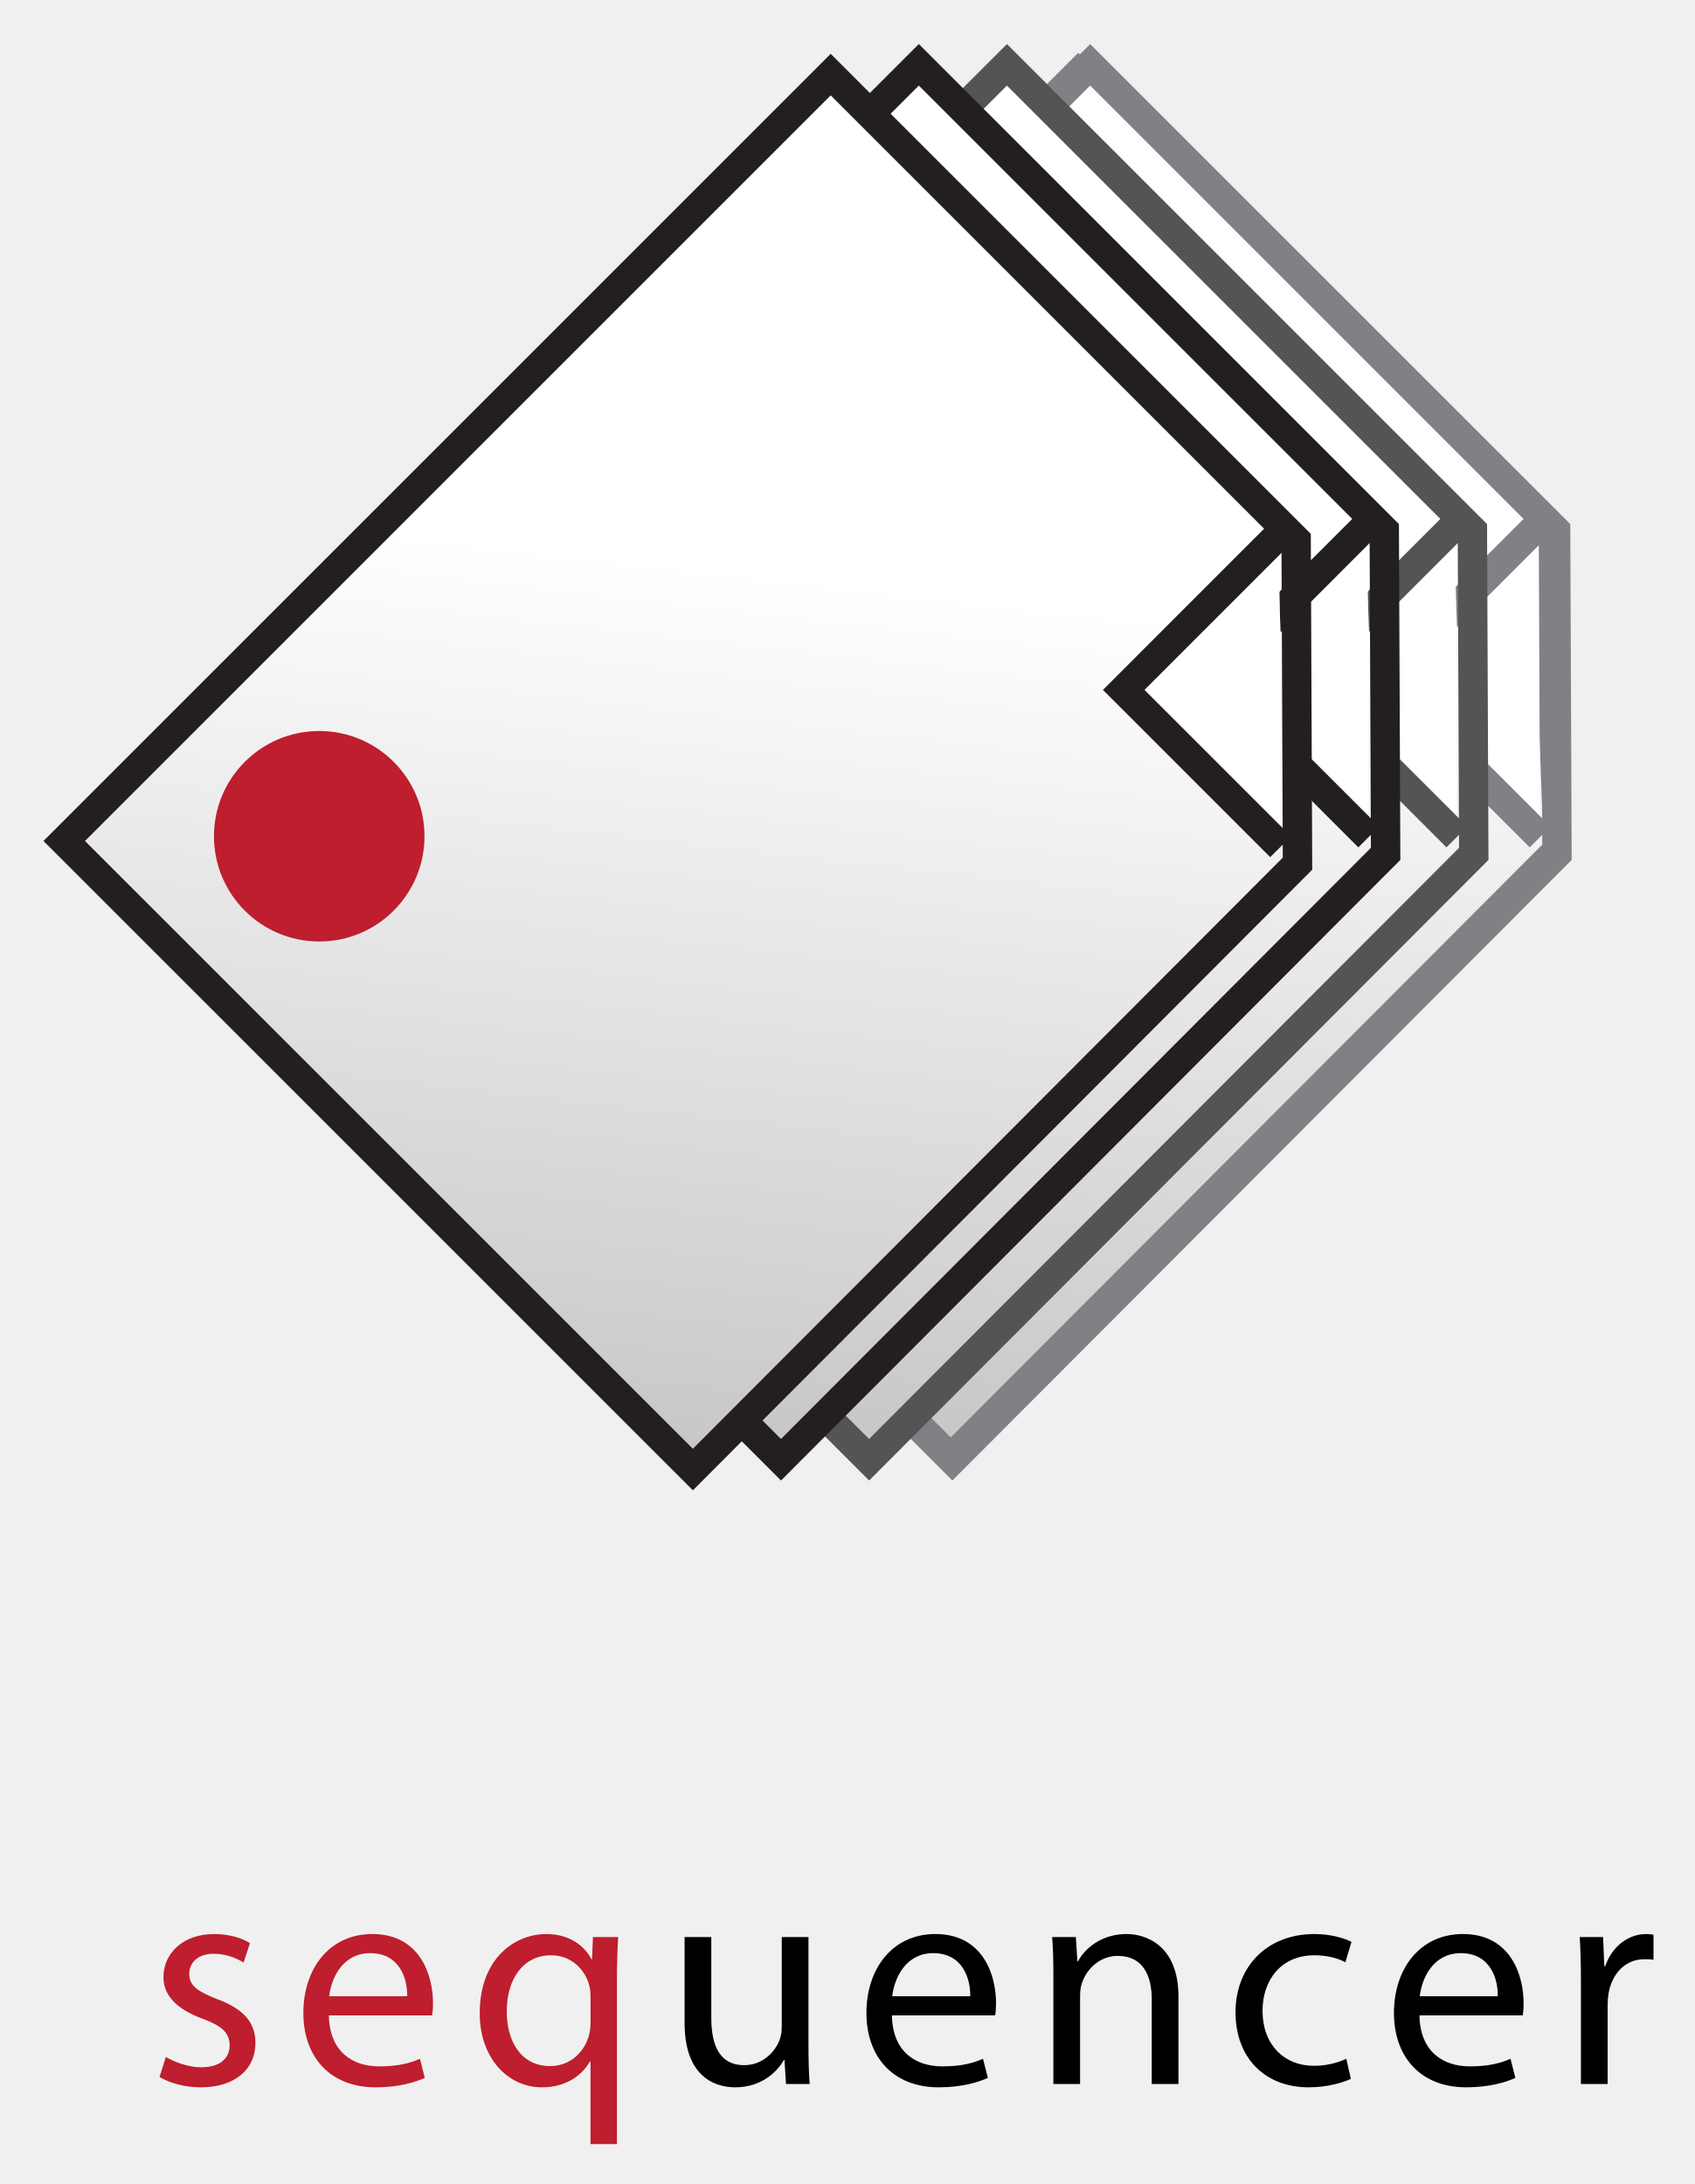
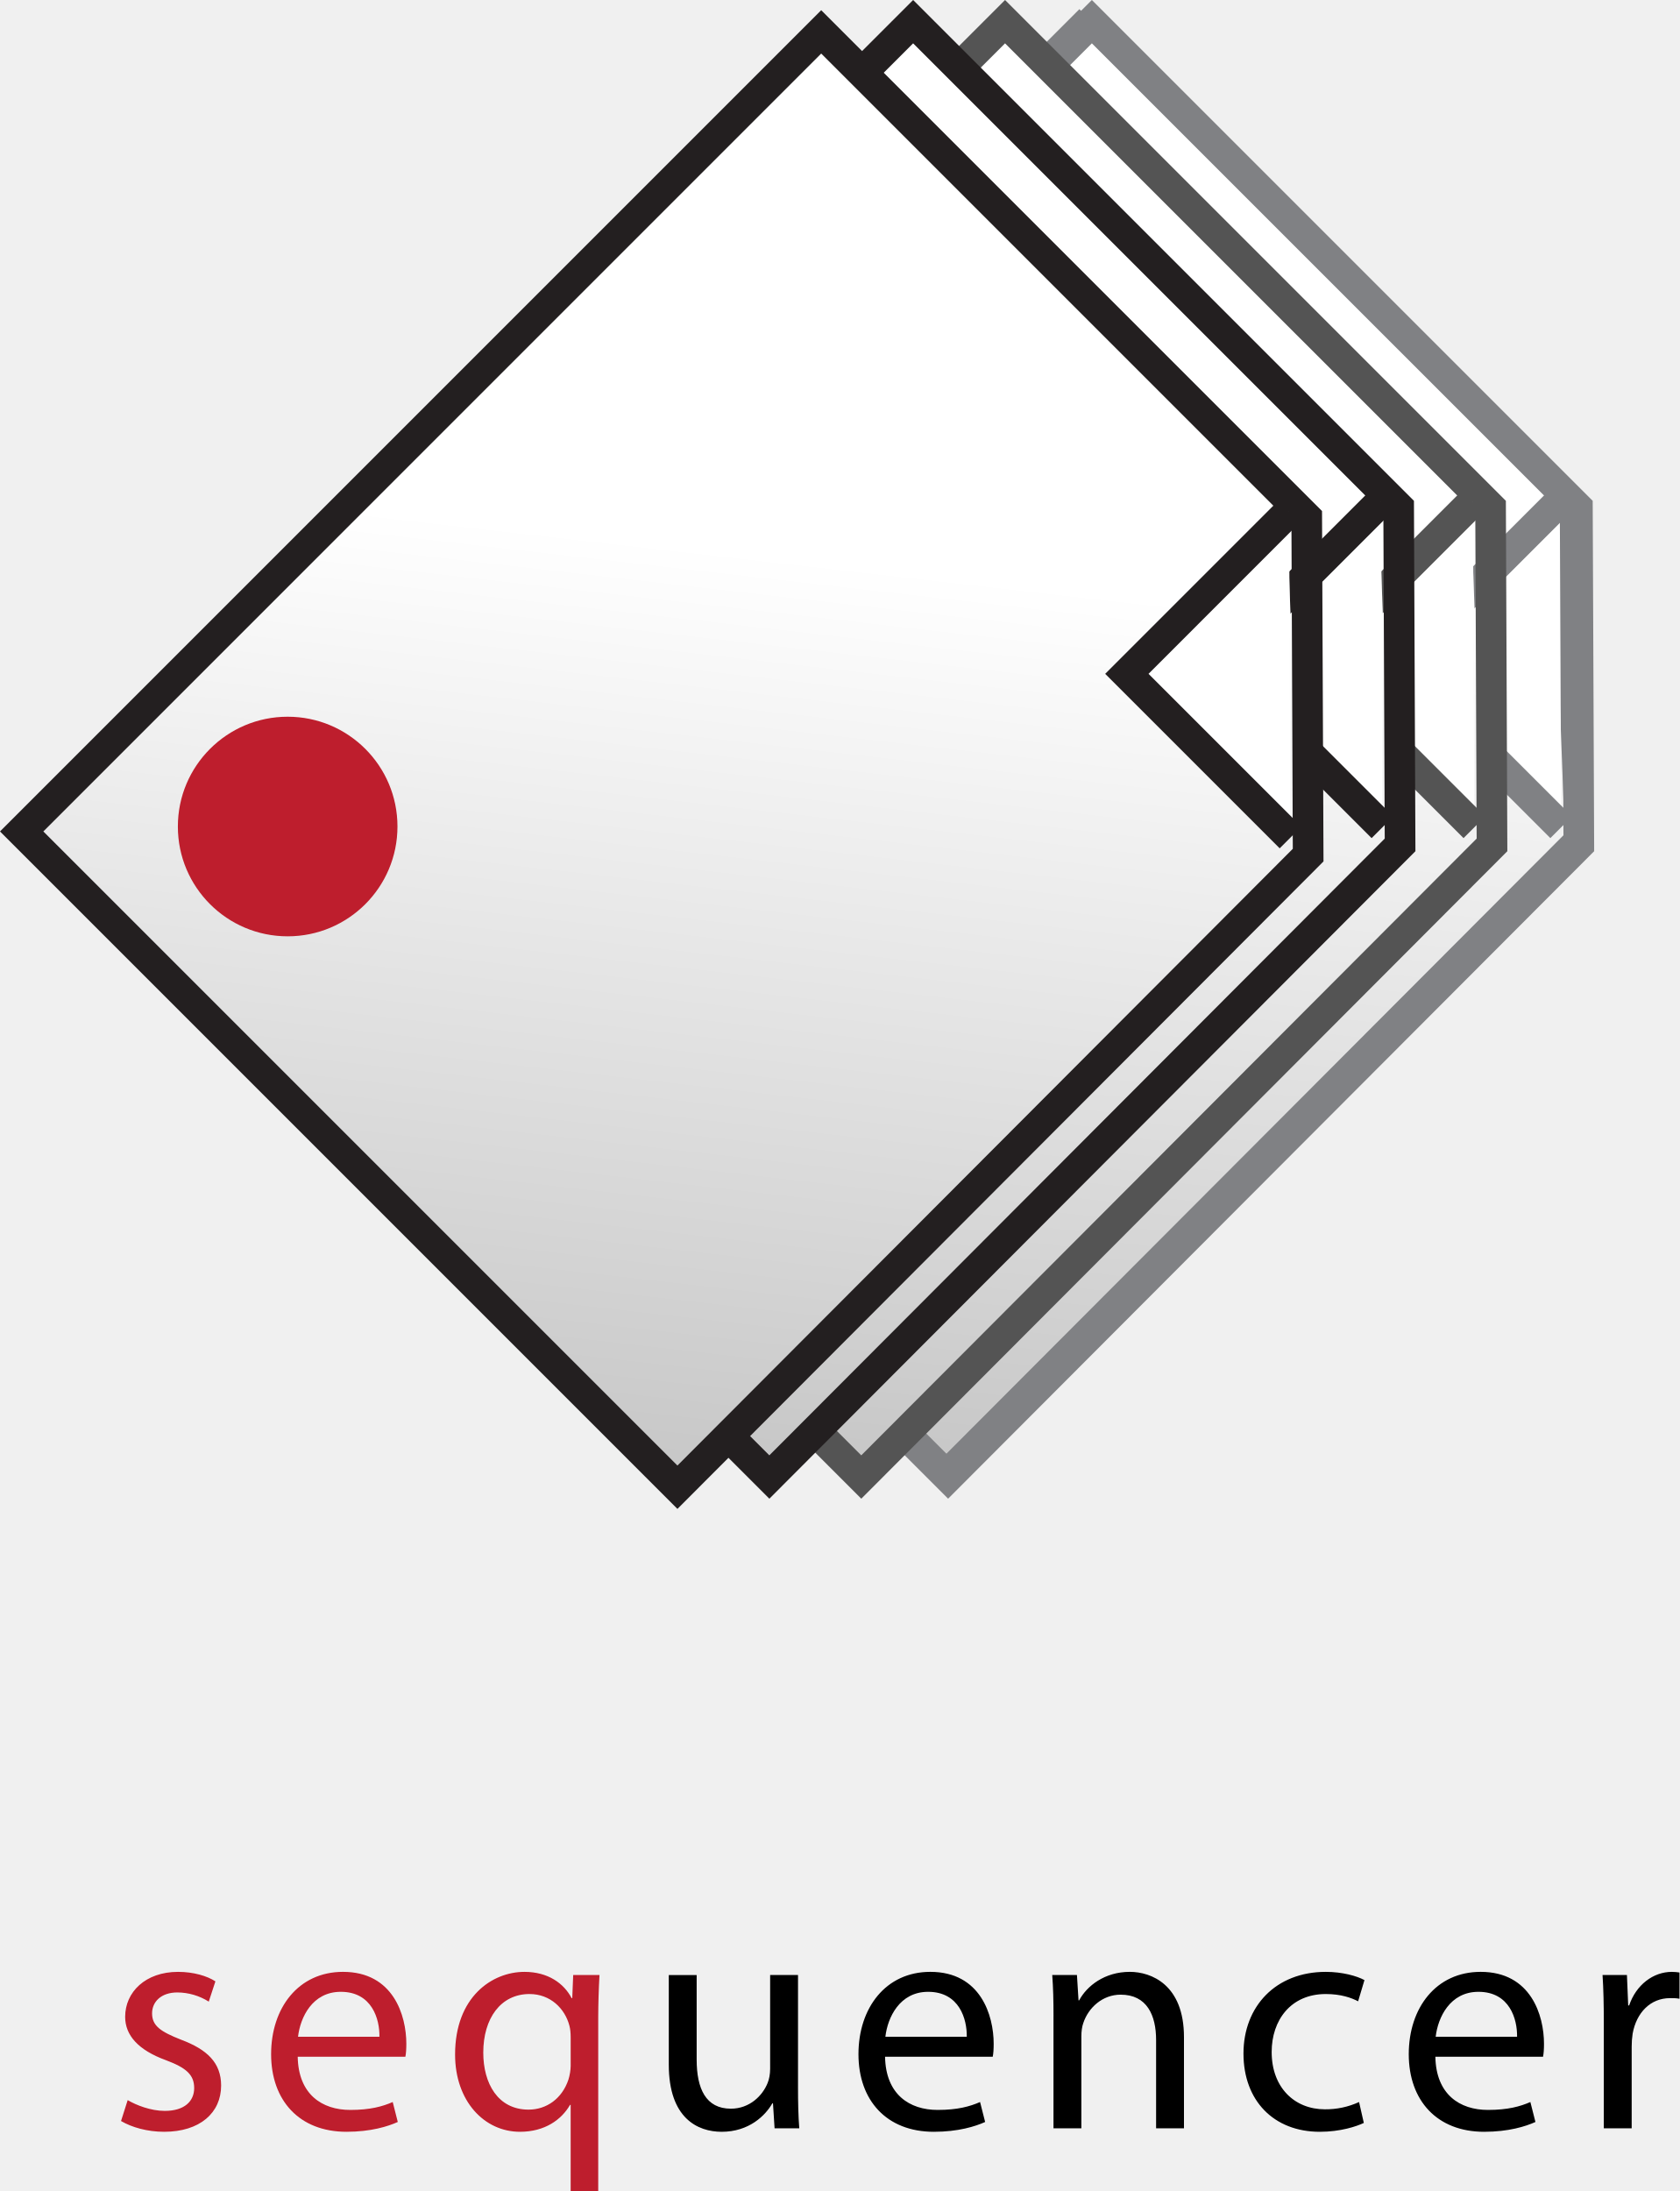
- <svg xmlns="http://www.w3.org/2000/svg" role="img" viewBox="382.21 304.46 173.08 223.08">
-   <linearGradient id="a" x1="718.376" x2="975.033" y1="466.12" y2="788.947" gradientTransform="rotate(45.001 726.05 126.695)" gradientUnits="userSpaceOnUse">
-     <stop offset="0" stop-color="#fff" />
-     <stop offset="1" />
+ <svg xmlns="http://www.w3.org/2000/svg" role="img" viewBox="382.21 304.46 164.432 214.503" version="1.1" id="svg17" width="164.432" height="214.503">
+   <defs id="defs17" />
+   <linearGradient id="a" x1="718.376" x2="975.033" y1="466.12" y2="788.947" gradientTransform="rotate(45.001,729.2609,119.0878)" gradientUnits="userSpaceOnUse">
+     <stop offset="0" stop-color="#fff" id="stop1" />
+     <stop offset="1" id="stop2" />
  </linearGradient>
-   <path fill="url(#a)" stroke="#808184" d="M492.68 310.209l-78.28 78.279 64.204 64.205 61.75-61.886-1.289-34.211-46.385-46.387" />
-   <path fill="none" stroke="#808184" stroke-width="3" d="M493.549 311.08l-78.279 78.279 64.203 64.203 61.751-61.886-.139-33.061z" />
-   <path fill="#FFF" stroke="#808184" stroke-width="3" d="M539.36 358.041l-15.886 15.887 16.024 16.023" />
-   <linearGradient id="b" x1="712.365" x2="969.021" y1="472.13" y2="794.955" gradientTransform="rotate(45.001 726.05 126.695)" gradientUnits="userSpaceOnUse">
-     <stop offset="0" stop-color="#fff" />
-     <stop offset="1" />
+   <path fill="url(#a)" stroke="#808184" d="m 488.241,305.71 -78.28,78.279 64.204,64.205 61.75,-61.886 -1.289,-34.211 -46.385,-46.387" id="path2" style="fill:url(#a)" />
+   <path fill="none" stroke="#808184" stroke-width="3" d="m 489.11,306.581 -78.279,78.279 64.203,64.203 61.751,-61.886 -0.139,-33.061 z" id="path3" />
+   <path fill="#ffffff" stroke="#808184" stroke-width="3" d="m 534.921,353.542 -15.886,15.887 16.024,16.023" id="path4" />
+   <linearGradient id="b" x1="712.365" x2="969.021" y1="472.13" y2="794.955" gradientTransform="rotate(45.001,729.2609,119.0878)" gradientUnits="userSpaceOnUse">
+     <stop offset="0" stop-color="#fff" id="stop4" />
+     <stop offset="1" id="stop5" />
  </linearGradient>
-   <path fill="url(#b)" d="M484.18 310.209l-78.28 78.279 64.204 64.205 61.75-61.886-1.289-34.211-46.385-46.387" />
-   <path fill="none" stroke="#545454" stroke-width="3" d="M485.049 311.08l-78.279 78.279 64.203 64.203 61.751-61.886-.139-33.061z" />
-   <path fill="#FFF" stroke="#545454" stroke-width="3" d="M530.86 358.041l-15.886 15.887 16.024 16.023" />
-   <linearGradient id="c" x1="706.002" x2="962.656" y1="478.494" y2="801.317" gradientTransform="rotate(45.001 726.05 126.695)" gradientUnits="userSpaceOnUse">
-     <stop offset="0" stop-color="#fff" />
-     <stop offset="1" />
+   <path fill="url(#b)" d="m 479.741,305.71 -78.28,78.279 64.204,64.205 61.75,-61.886 -1.289,-34.211 -46.385,-46.387" id="path5" style="fill:url(#b)" />
+   <path fill="none" stroke="#545454" stroke-width="3" d="m 480.61,306.581 -78.279,78.279 64.203,64.203 61.751,-61.886 -0.139,-33.061 z" id="path6" />
+   <path fill="#ffffff" stroke="#545454" stroke-width="3" d="m 526.421,353.542 -15.886,15.887 16.024,16.023" id="path7" />
+   <linearGradient id="c" x1="706.002" x2="962.656" y1="478.494" y2="801.317" gradientTransform="rotate(45.001,729.2609,119.0878)" gradientUnits="userSpaceOnUse">
+     <stop offset="0" stop-color="#fff" id="stop7" />
+     <stop offset="1" id="stop8" />
  </linearGradient>
-   <path fill="url(#c)" d="M475.18 310.209l-78.28 78.279 64.204 64.205 61.75-61.886-1.289-34.211-46.385-46.387" />
-   <path fill="none" stroke="#231F20" stroke-width="3" d="M476.049 311.08l-78.279 78.279 64.203 64.203 61.751-61.886-.139-33.061z" />
-   <path fill="#FFF" stroke="#231F20" stroke-width="3" d="M521.86 358.041l-15.886 15.887 16.024 16.023" />
-   <linearGradient id="d" x1="700.346" x2="956.998" y1="485.565" y2="808.386" gradientTransform="rotate(45.001 726.05 126.695)" gradientUnits="userSpaceOnUse">
-     <stop offset="0" stop-color="#fff" />
-     <stop offset="1" />
+   <path fill="url(#c)" d="m 470.741,305.71 -78.28,78.279 64.204,64.205 61.75,-61.886 -1.289,-34.211 -46.385,-46.387" id="path8" style="fill:url(#c)" />
+   <path fill="none" stroke="#231f20" stroke-width="3" d="m 471.61,306.581 -78.279,78.279 64.203,64.203 61.751,-61.886 -0.139,-33.061 z" id="path9" />
+   <path fill="#ffffff" stroke="#231f20" stroke-width="3" d="m 517.421,353.542 -15.886,15.887 16.024,16.023" id="path10" />
+   <linearGradient id="d" x1="700.346" x2="956.998" y1="485.565" y2="808.386" gradientTransform="rotate(45.001,729.2609,119.0878)" gradientUnits="userSpaceOnUse">
+     <stop offset="0" stop-color="#fff" id="stop10" />
+     <stop offset="1" id="stop11" />
  </linearGradient>
-   <path fill="url(#d)" d="M466.18 311.21l-78.28 78.279 64.204 64.204 61.75-61.886-1.289-34.211-46.385-46.386" />
-   <path fill="none" stroke="#231F20" stroke-width="3" d="M467.049 312.08l-78.279 78.279 64.203 64.203 61.751-61.886-.139-33.061z" />
-   <path fill="#FFF" stroke="#231F20" stroke-width="3" d="M512.86 359.041l-15.886 15.887 16.024 16.023" />
-   <circle cx="414.813" cy="389.877" r="10.75" fill="#BE1E2D" />
-   <path fill="#BE1E2D" d="M399.15 514.564c.836.496 2.263 1.055 3.627 1.055 1.953 0 2.883-.961 2.883-2.232 0-1.303-.774-1.984-2.759-2.729-2.729-.992-3.999-2.449-3.999-4.248 0-2.418 1.984-4.402 5.178-4.402 1.52 0 2.852.402 3.658.93l-.65 1.984a5.823 5.823 0 0 0-3.07-.899c-1.612 0-2.48.931-2.48 2.047 0 1.24.868 1.798 2.822 2.573 2.572.961 3.938 2.264 3.938 4.496 0 2.666-2.078 4.526-5.582 4.526-1.643 0-3.162-.434-4.217-1.054l.651-2.047zm16.647-4.248c.062 3.69 2.387 5.209 5.146 5.209 1.953 0 3.163-.341 4.155-.774l.496 1.953c-.962.435-2.636.961-5.022.961-4.621 0-7.38-3.069-7.38-7.597 0-4.526 2.667-8.061 7.038-8.061 4.93 0 6.201 4.278 6.201 7.038 0 .558-.031.961-.093 1.271h-10.541zm8-1.953c.031-1.705-.713-4.402-3.783-4.402-2.791 0-3.969 2.512-4.186 4.402h7.969zm18.723 6.666h-.061c-.838 1.458-2.48 2.636-4.9 2.636-3.503 0-6.355-3.007-6.355-7.565 0-5.643 3.627-8.092 6.791-8.092 2.324 0 3.875 1.146 4.619 2.573h.062l.092-2.264h2.574a79.324 79.324 0 0 0-.124 4.124v17.021h-2.698v-8.433zm0-6.634c0-.372-.03-.775-.123-1.116-.434-1.675-1.861-3.101-3.906-3.101-2.822 0-4.527 2.388-4.527 5.736 0 3.008 1.426 5.581 4.434 5.581 1.768 0 3.287-1.085 3.906-2.946.125-.402.217-.93.217-1.333v-2.821z" />
-   <path d="M464.778 513.2c0 1.581.03 2.946.124 4.124h-2.418l-.156-2.449h-.061c-.684 1.209-2.295 2.79-4.961 2.79-2.357 0-5.179-1.333-5.179-6.573v-8.774h2.729v8.278c0 2.853.899 4.807 3.349 4.807 1.83 0 3.101-1.271 3.597-2.512.155-.372.248-.868.248-1.396v-9.178h2.729V513.2zm8.523-2.884c.062 3.69 2.389 5.209 5.147 5.209 1.954 0 3.163-.341 4.155-.774l.496 1.953c-.961.435-2.637.961-5.023.961-4.619 0-7.379-3.069-7.379-7.597 0-4.526 2.666-8.061 7.037-8.061 4.931 0 6.201 4.278 6.201 7.038 0 .558-.03.961-.092 1.271h-10.542zm8-1.953c.031-1.705-.713-4.402-3.783-4.402-2.79 0-3.969 2.512-4.186 4.402h7.969zm8.492-1.984c0-1.581-.031-2.821-.125-4.062h2.42l.154 2.48h.062c.744-1.396 2.48-2.79 4.961-2.79 2.076 0 5.301 1.24 5.301 6.387v8.93h-2.729v-8.65c0-2.419-.898-4.434-3.473-4.434-1.767 0-3.162 1.271-3.658 2.79-.123.341-.186.806-.186 1.271v9.022h-2.729v-10.944zm30.381 10.418c-.713.342-2.294.868-4.309.868-4.527 0-7.473-3.069-7.473-7.658 0-4.62 3.162-7.999 8.061-7.999 1.613 0 3.039.402 3.783.806l-.62 2.077c-.651-.341-1.675-.713-3.163-.713-3.441 0-5.301 2.573-5.301 5.674 0 3.473 2.232 5.612 5.209 5.612a7.817 7.817 0 0 0 3.348-.713l.465 2.046zm7.005-6.481c.062 3.69 2.388 5.209 5.147 5.209 1.953 0 3.162-.341 4.154-.774l.496 1.953c-.961.435-2.635.961-5.023.961-4.619 0-7.379-3.069-7.379-7.597 0-4.526 2.666-8.061 7.039-8.061 4.93 0 6.201 4.278 6.201 7.038 0 .558-.031.961-.094 1.271h-10.541zm7.999-1.953c.031-1.705-.713-4.402-3.782-4.402-2.79 0-3.969 2.512-4.187 4.402h7.969zm8.492-1.364c0-1.767-.031-3.286-.123-4.682h2.387l.124 2.977h.093c.682-2.016 2.357-3.286 4.186-3.286.279 0 .496.03.744.062v2.573c-.279-.062-.558-.062-.93-.062-1.922 0-3.287 1.426-3.658 3.473a8.157 8.157 0 0 0-.094 1.271v8h-2.729v-10.326z" />
-   <path fill="none" d="M94.032 286.889H348v270H94.032z" />
-   <path fill="none" d="M345.5 286.889h256v270h-256z" />
+   <path fill="url(#d)" d="m 461.741,306.711 -78.28,78.279 64.204,64.204 61.75,-61.886 -1.289,-34.211 -46.385,-46.386" id="path11" style="fill:url(#d)" />
+   <path fill="none" stroke="#231f20" stroke-width="3" d="m 462.61,307.581 -78.279,78.279 64.203,64.203 61.751,-61.886 -0.139,-33.061 z" id="path12" />
+   <path fill="#ffffff" stroke="#231f20" stroke-width="3" d="m 508.421,354.542 -15.886,15.887 16.024,16.023" id="path13" />
+   <circle cx="410.374" cy="385.378" r="10.75" fill="#be1e2d" id="circle13" />
+   <path fill="#be1e2d" d="m 394.711,510.065 c 0.836,0.496 2.263,1.055 3.627,1.055 1.953,0 2.883,-0.961 2.883,-2.232 0,-1.303 -0.774,-1.984 -2.759,-2.729 -2.729,-0.992 -3.999,-2.449 -3.999,-4.248 0,-2.418 1.984,-4.402 5.178,-4.402 1.52,0 2.852,0.402 3.658,0.93 l -0.65,1.984 a 5.823,5.823 0 0 0 -3.07,-0.899 c -1.612,0 -2.48,0.931 -2.48,2.047 0,1.24 0.868,1.798 2.822,2.573 2.572,0.961 3.938,2.264 3.938,4.496 0,2.666 -2.078,4.526 -5.582,4.526 -1.643,0 -3.162,-0.434 -4.217,-1.054 z m 16.647,-4.248 c 0.062,3.69 2.387,5.209 5.146,5.209 1.953,0 3.163,-0.341 4.155,-0.774 l 0.496,1.953 c -0.962,0.435 -2.636,0.961 -5.022,0.961 -4.621,0 -7.38,-3.069 -7.38,-7.597 0,-4.526 2.667,-8.061 7.038,-8.061 4.93,0 6.201,4.278 6.201,7.038 0,0.558 -0.031,0.961 -0.093,1.271 z m 8,-1.953 c 0.031,-1.705 -0.713,-4.402 -3.783,-4.402 -2.791,0 -3.969,2.512 -4.186,4.402 z m 18.723,6.666 h -0.061 c -0.838,1.458 -2.48,2.636 -4.9,2.636 -3.503,0 -6.355,-3.007 -6.355,-7.565 0,-5.643 3.627,-8.092 6.791,-8.092 2.324,0 3.875,1.146 4.619,2.573 h 0.062 l 0.092,-2.264 h 2.574 a 79.324,79.324 0 0 0 -0.124,4.124 v 17.021 h -2.698 z m 0,-6.634 c 0,-0.372 -0.03,-0.775 -0.123,-1.116 -0.434,-1.675 -1.861,-3.101 -3.906,-3.101 -2.822,0 -4.527,2.388 -4.527,5.736 0,3.008 1.426,5.581 4.434,5.581 1.768,0 3.287,-1.085 3.906,-2.946 0.125,-0.402 0.217,-0.93 0.217,-1.333 v -2.821 z" id="path14" />
+   <path d="m 460.339,508.701 c 0,1.581 0.03,2.946 0.124,4.124 h -2.418 l -0.156,-2.449 h -0.061 c -0.684,1.209 -2.295,2.79 -4.961,2.79 -2.357,0 -5.179,-1.333 -5.179,-6.573 v -8.774 h 2.729 v 8.278 c 0,2.853 0.899,4.807 3.349,4.807 1.83,0 3.101,-1.271 3.597,-2.512 0.155,-0.372 0.248,-0.868 0.248,-1.396 v -9.178 h 2.729 v 10.883 z m 8.523,-2.884 c 0.062,3.69 2.389,5.209 5.147,5.209 1.954,0 3.163,-0.341 4.155,-0.774 l 0.496,1.953 c -0.961,0.435 -2.637,0.961 -5.023,0.961 -4.619,0 -7.379,-3.069 -7.379,-7.597 0,-4.526 2.666,-8.061 7.037,-8.061 4.931,0 6.201,4.278 6.201,7.038 0,0.558 -0.03,0.961 -0.092,1.271 z m 8,-1.953 c 0.031,-1.705 -0.713,-4.402 -3.783,-4.402 -2.79,0 -3.969,2.512 -4.186,4.402 z m 8.492,-1.984 c 0,-1.581 -0.031,-2.821 -0.125,-4.062 h 2.42 l 0.154,2.48 h 0.062 c 0.744,-1.396 2.48,-2.79 4.961,-2.79 2.076,0 5.301,1.24 5.301,6.387 v 8.93 h -2.729 v -8.65 c 0,-2.419 -0.898,-4.434 -3.473,-4.434 -1.767,0 -3.162,1.271 -3.658,2.79 -0.123,0.341 -0.186,0.806 -0.186,1.271 v 9.022 h -2.729 v -10.944 z m 30.381,10.418 c -0.713,0.342 -2.294,0.868 -4.309,0.868 -4.527,0 -7.473,-3.069 -7.473,-7.658 0,-4.62 3.162,-7.999 8.061,-7.999 1.613,0 3.039,0.402 3.783,0.806 l -0.62,2.077 c -0.651,-0.341 -1.675,-0.713 -3.163,-0.713 -3.441,0 -5.301,2.573 -5.301,5.674 0,3.473 2.232,5.612 5.209,5.612 a 7.817,7.817 0 0 0 3.348,-0.713 z m 7.005,-6.481 c 0.062,3.69 2.388,5.209 5.147,5.209 1.953,0 3.162,-0.341 4.154,-0.774 l 0.496,1.953 c -0.961,0.435 -2.635,0.961 -5.023,0.961 -4.619,0 -7.379,-3.069 -7.379,-7.597 0,-4.526 2.666,-8.061 7.039,-8.061 4.93,0 6.201,4.278 6.201,7.038 0,0.558 -0.031,0.961 -0.094,1.271 z m 7.999,-1.953 c 0.031,-1.705 -0.713,-4.402 -3.782,-4.402 -2.79,0 -3.969,2.512 -4.187,4.402 z m 8.492,-1.364 c 0,-1.767 -0.031,-3.286 -0.123,-4.682 h 2.387 l 0.124,2.977 h 0.093 c 0.682,-2.016 2.357,-3.286 4.186,-3.286 0.279,0 0.496,0.03 0.744,0.062 v 2.573 c -0.279,-0.062 -0.558,-0.062 -0.93,-0.062 -1.922,0 -3.287,1.426 -3.658,3.473 a 8.157,8.157 0 0 0 -0.094,1.271 v 8 h -2.729 z" id="path15" />
</svg>
